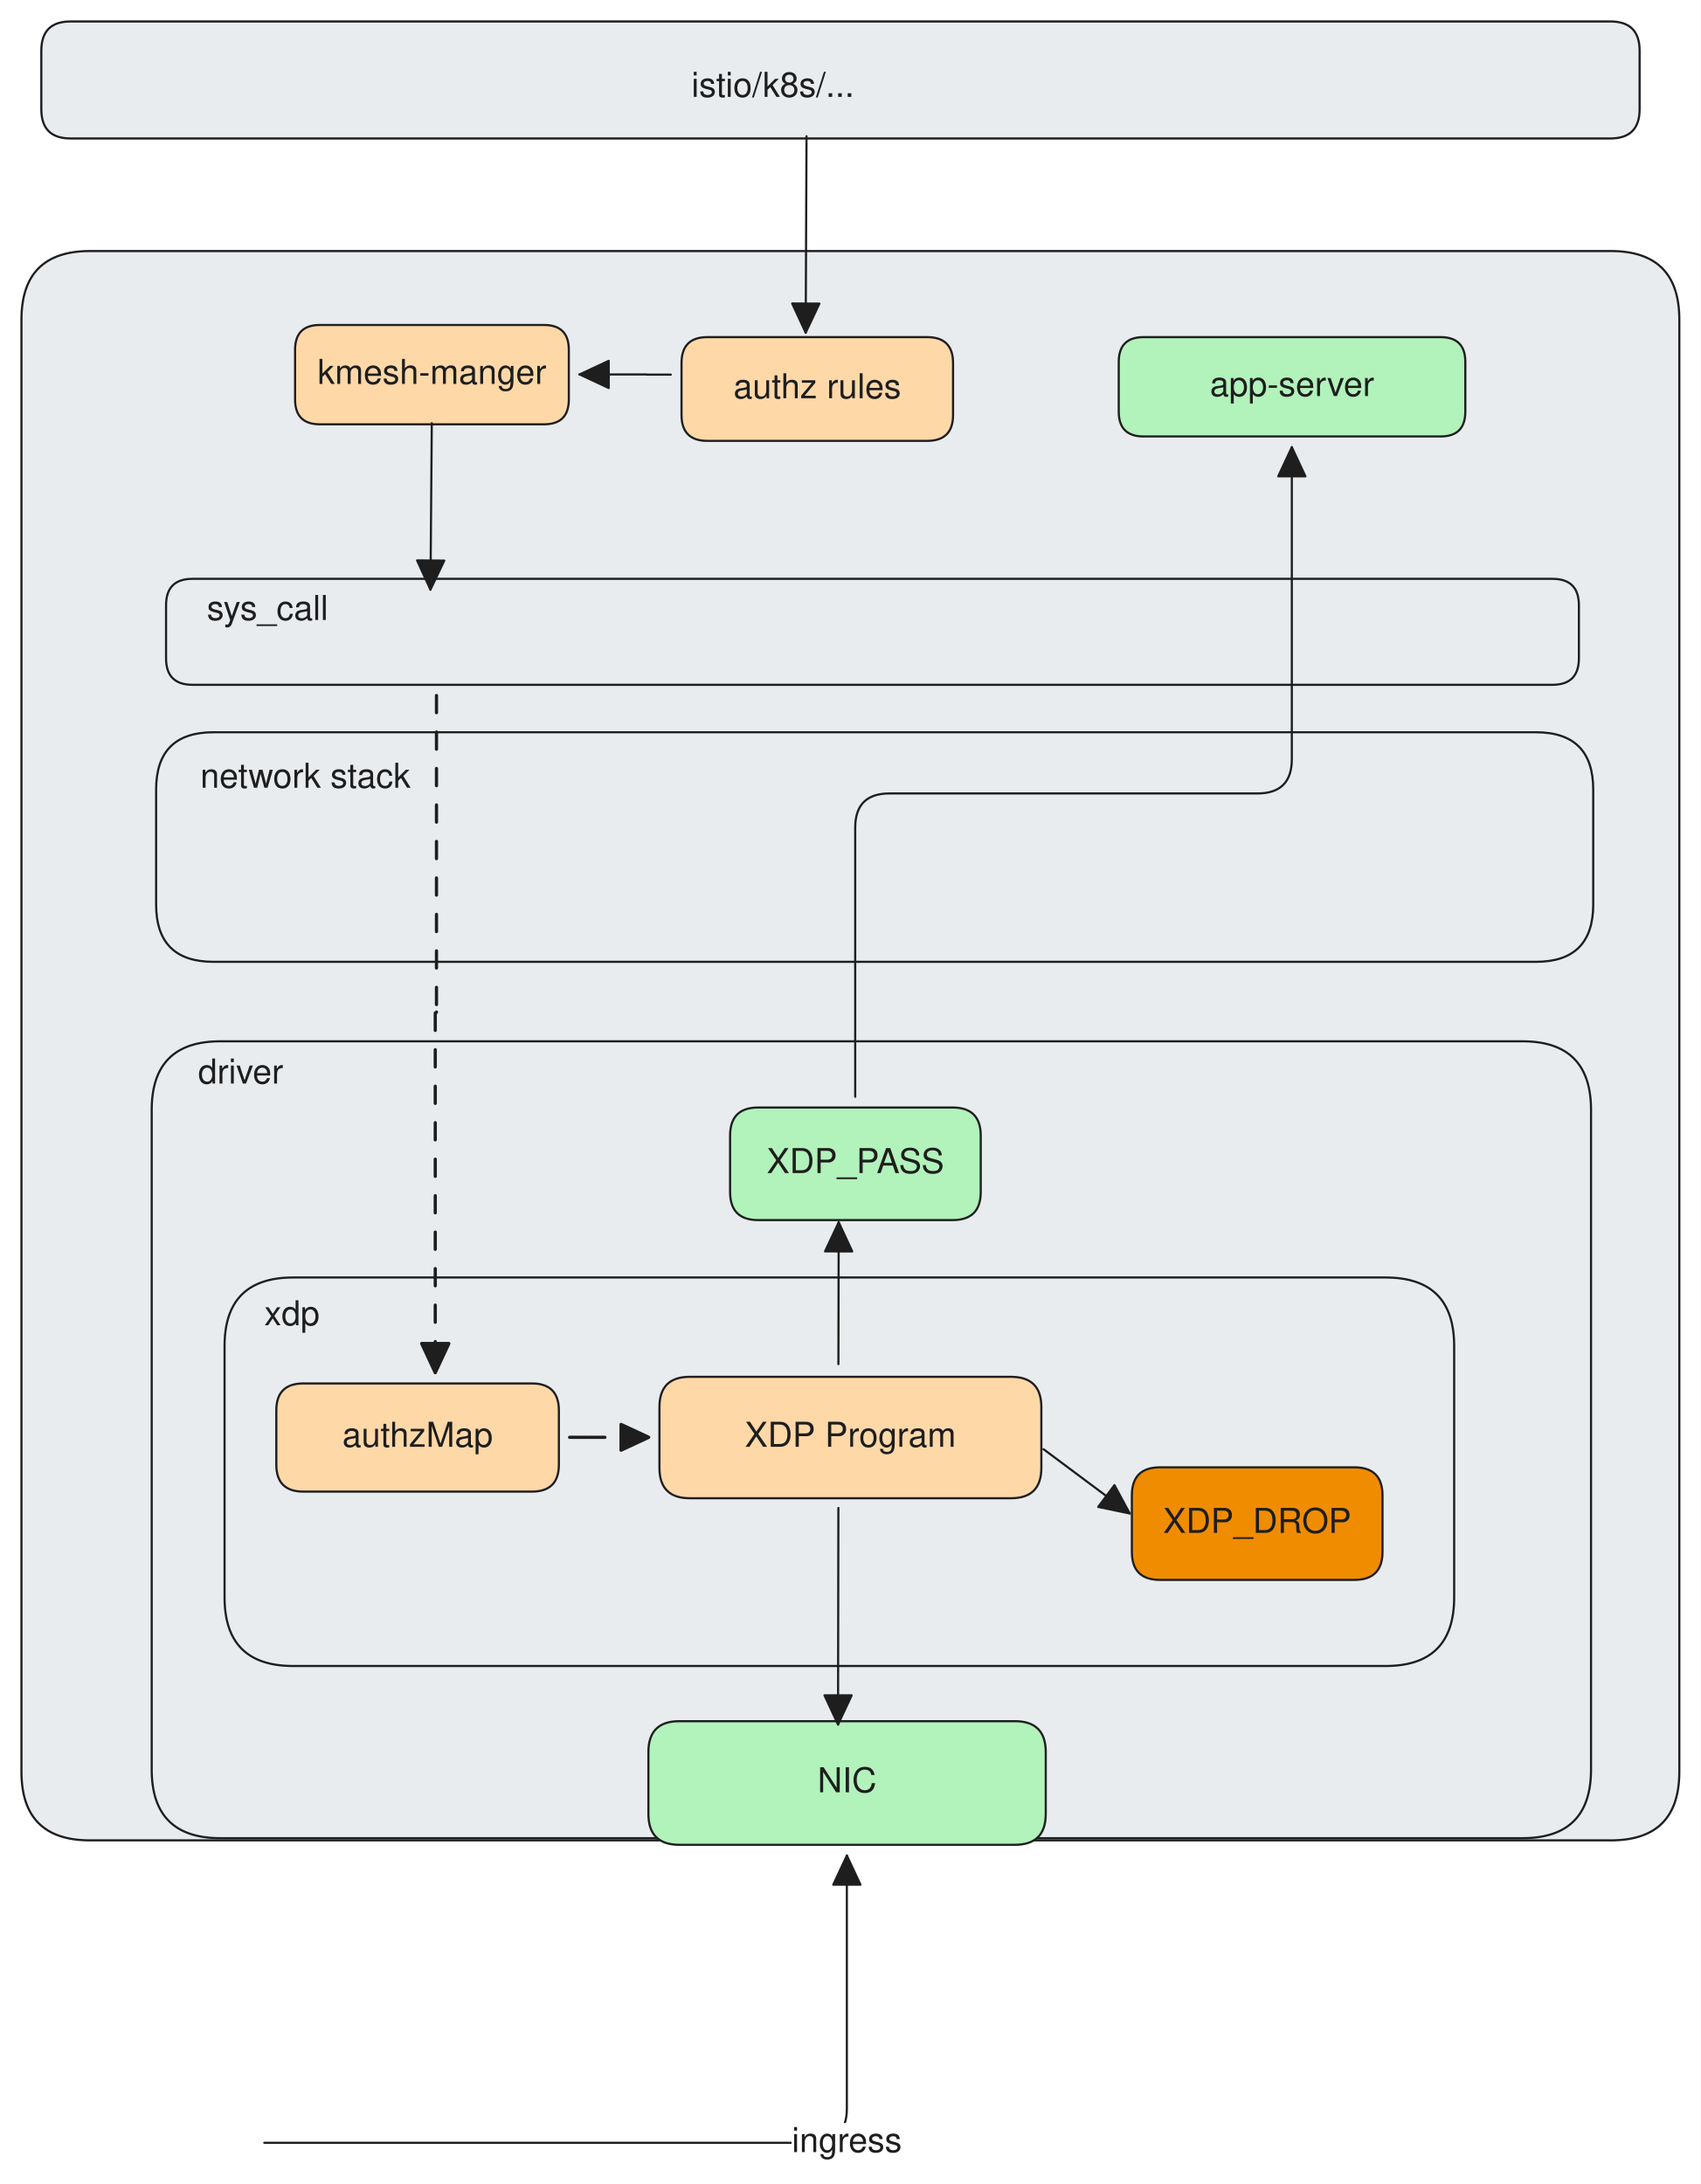
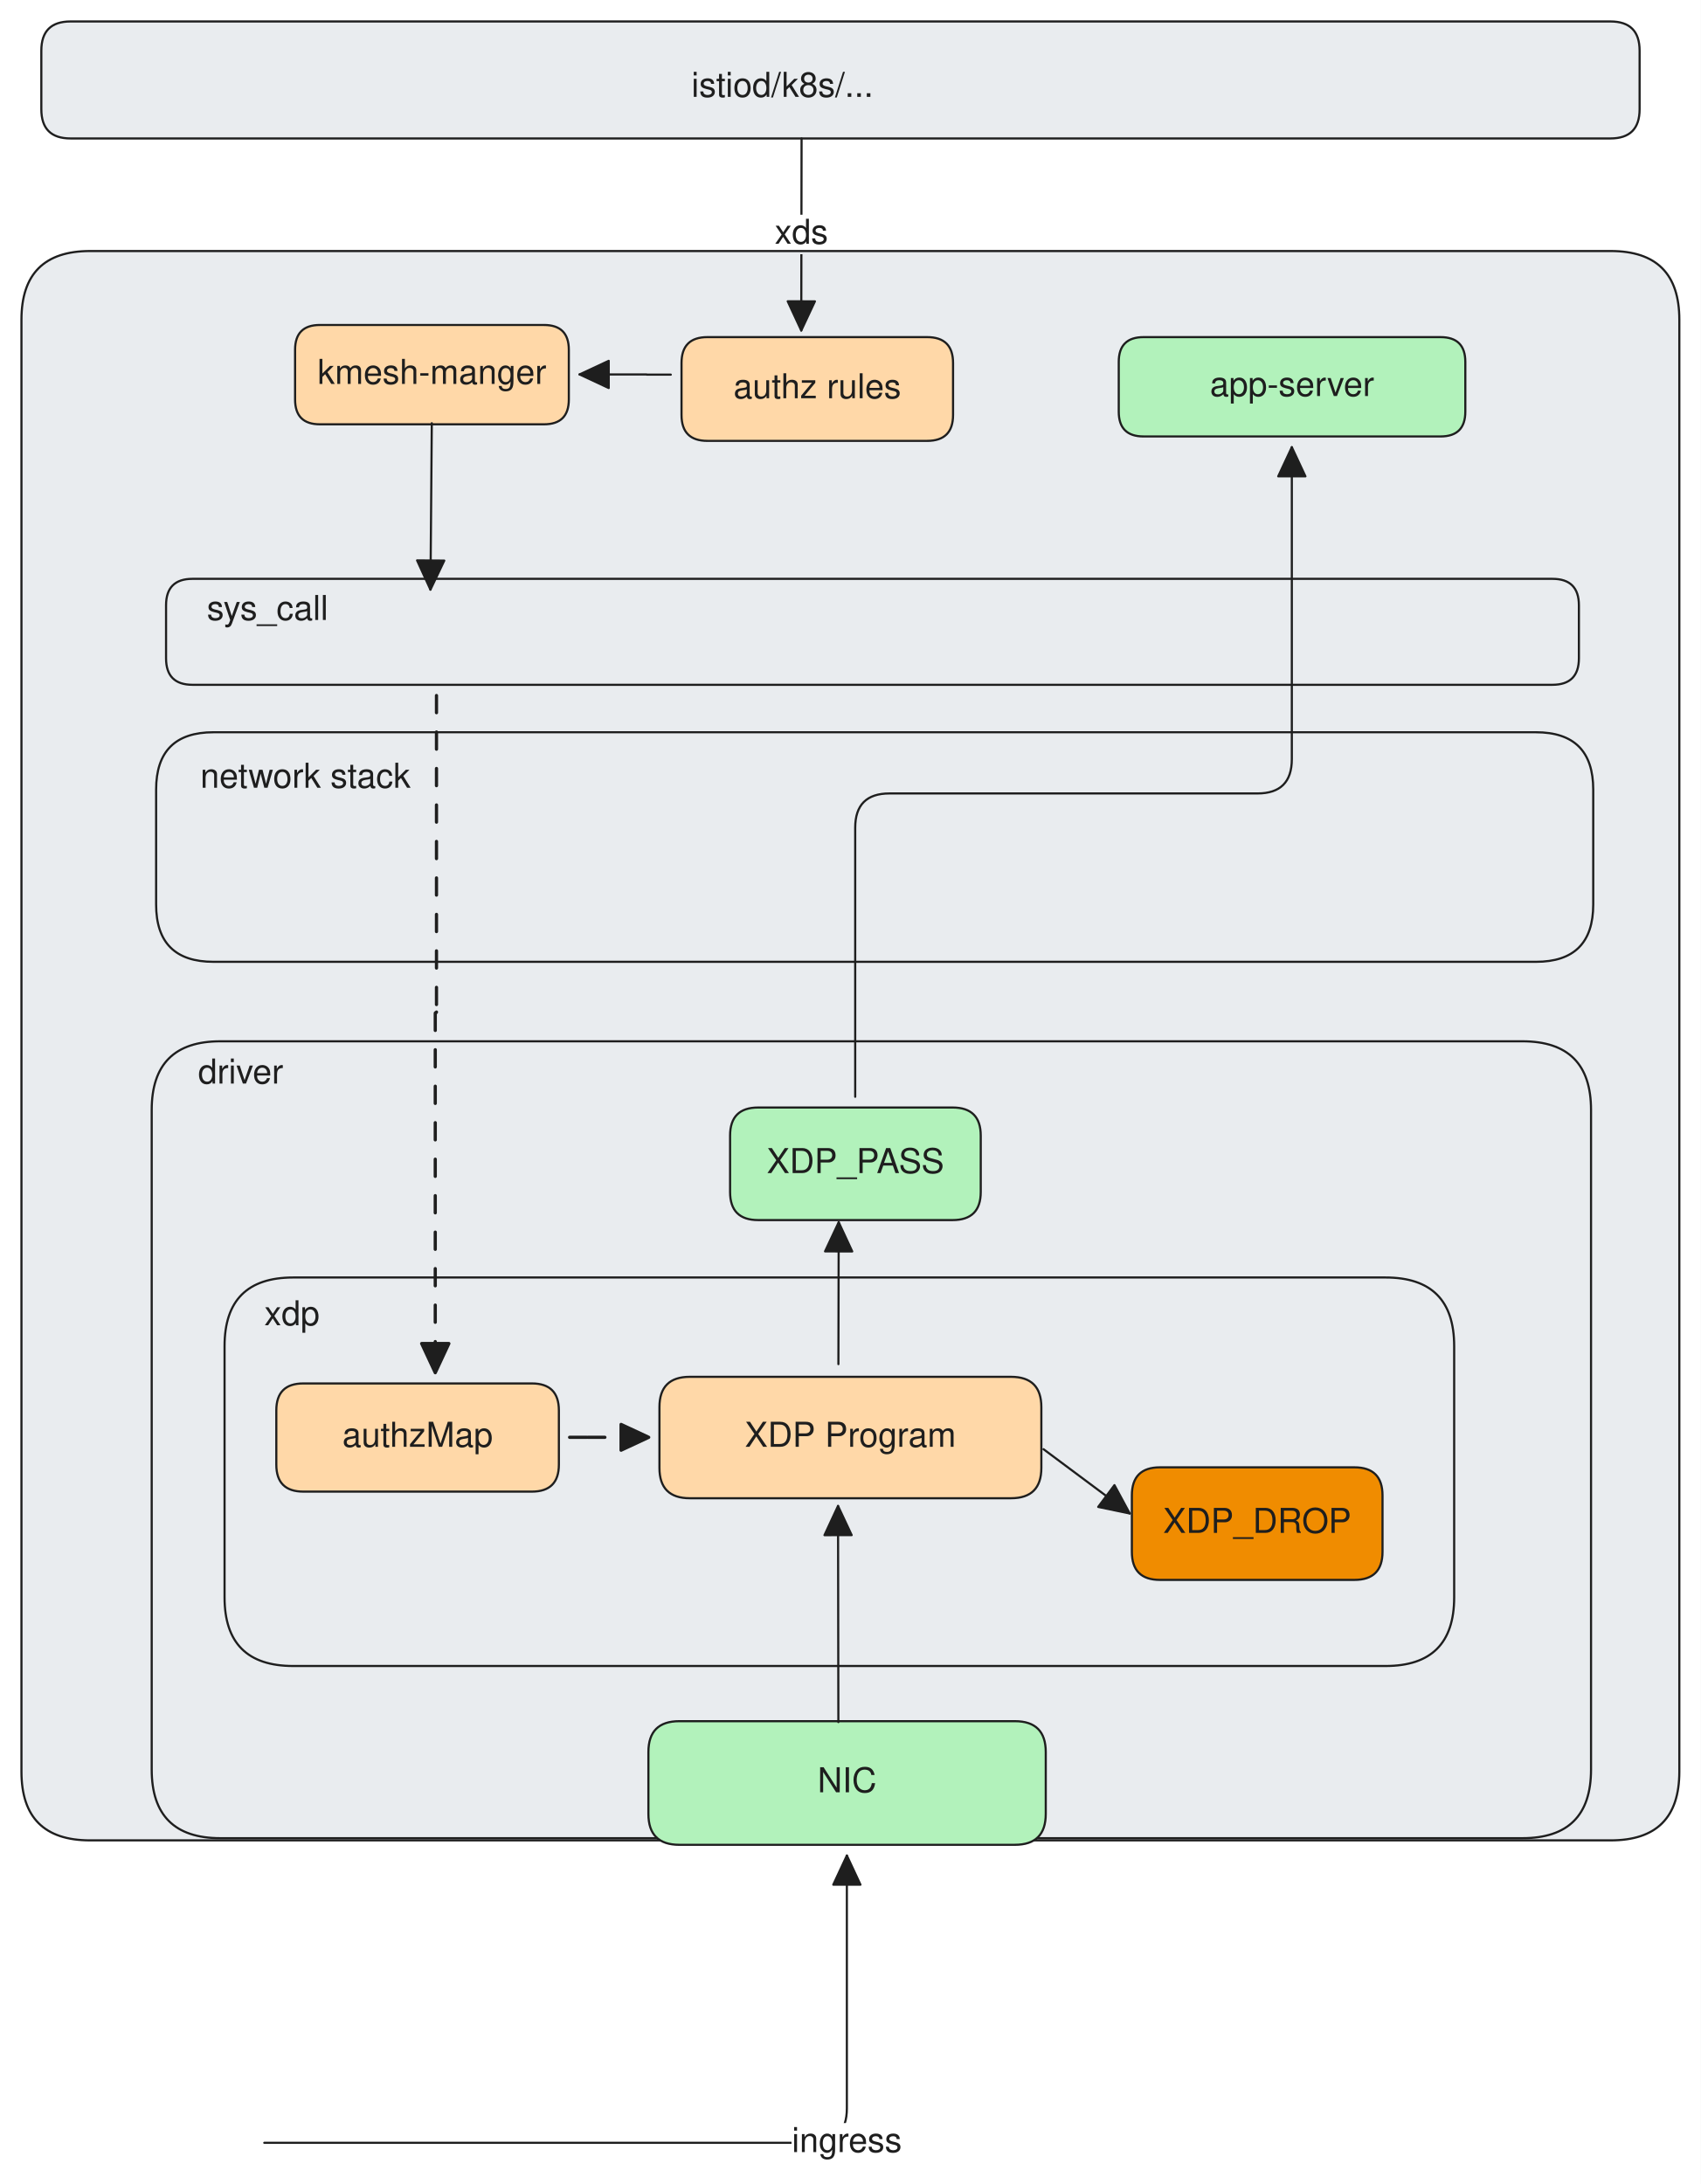
<svg xmlns="http://www.w3.org/2000/svg" version="1.1" viewBox="0 0 792.543 1017.767" width="792.543" height="1017.767">
  <defs>
    <style class="style-fonts">
      
    </style>
  </defs>
  <rect x="0" y="0" width="792.543" height="1017.767" fill="#ffffff" />
  <g stroke-linecap="round" transform="translate(10 116.9835) rotate(0 386.2715 370.3269)">
    <path d="M32 0 C228.74 0, 425.49 0, 740.54 0 C761.88 0, 772.54 10.67, 772.54 32 C772.54 282.85, 772.54 533.71, 772.54 708.65 C772.54 729.99, 761.88 740.65, 740.54 740.65 C529.4 740.65, 318.25 740.65, 32 740.65 C10.67 740.65, 0 729.99, 0 708.65 C0 452.26, 0 195.86, 0 32 C0 10.67, 10.67 0, 32 0" stroke="none" stroke-width="0" fill="#e9ecef" />
    <path d="M32 0 C309.33 0, 586.65 0, 740.54 0 M32 0 C261.64 0, 491.28 0, 740.54 0 M740.54 0 C761.88 0, 772.54 10.67, 772.54 32 M740.54 0 C761.88 0, 772.54 10.67, 772.54 32 M772.54 32 C772.54 265.93, 772.54 499.85, 772.54 708.65 M772.54 32 C772.54 259.41, 772.54 486.81, 772.54 708.65 M772.54 708.65 C772.54 729.99, 761.88 740.65, 740.54 740.65 M772.54 708.65 C772.54 729.99, 761.88 740.65, 740.54 740.65 M740.54 740.65 C482.43 740.65, 224.32 740.65, 32 740.65 M740.54 740.65 C526.05 740.65, 311.56 740.65, 32 740.65 M32 740.65 C10.67 740.65, 0 729.99, 0 708.65 M32 740.65 C10.67 740.65, 0 729.99, 0 708.65 M0 708.65 C0 549.06, 0 389.47, 0 32 M0 708.65 C0 497.23, 0 285.81, 0 32 M0 32 C0 10.67, 10.67 0, 32 0 M0 32 C0 10.67, 10.67 0, 32 0" stroke="#1e1e1e" stroke-width="1" fill="none" />
  </g>
  <g stroke-linecap="round" transform="translate(70.69206 485.2531) rotate(0 335.3517 185.6777)">
    <path d="M32 0 C209.28 0, 386.56 0, 638.7 0 C660.04 0, 670.7 10.67, 670.7 32 C670.7 134.71, 670.7 237.43, 670.7 339.36 C670.7 360.69, 660.04 371.36, 638.7 371.36 C477.31 371.36, 315.91 371.36, 32 371.36 C10.67 371.36, 0 360.69, 0 339.36 C0 270.27, 0 201.18, 0 32 C0 10.67, 10.67 0, 32 0" stroke="none" stroke-width="0" fill="#e9ecef" />
    <path d="M32 0 C274.32 0, 516.64 0, 638.7 0 M32 0 C233.04 0, 434.09 0, 638.7 0 M638.7 0 C660.04 0, 670.7 10.67, 670.7 32 M638.7 0 C660.04 0, 670.7 10.67, 670.7 32 M670.7 32 C670.7 97.97, 670.7 163.95, 670.7 339.36 M670.7 32 C670.7 151.16, 670.7 270.32, 670.7 339.36 M670.7 339.36 C670.7 360.69, 660.04 371.36, 638.7 371.36 M670.7 339.36 C670.7 360.69, 660.04 371.36, 638.7 371.36 M638.7 371.36 C495.22 371.36, 351.74 371.36, 32 371.36 M638.7 371.36 C421.79 371.36, 204.88 371.36, 32 371.36 M32 371.36 C10.67 371.36, 0 360.69, 0 339.36 M32 371.36 C10.67 371.36, 0 360.69, 0 339.36 M0 339.36 C0 259.68, 0 180, 0 32 M0 339.36 C0 268.65, 0 197.94, 0 32 M0 32 C0 10.67, 10.67 0, 32 0 M0 32 C0 10.67, 10.67 0, 32 0" stroke="#1e1e1e" stroke-width="1" fill="none" />
  </g>
  <g stroke-linecap="round" transform="translate(302.1466 802.0881) rotate(0 92.58173 28.80324)">
    <path d="M14.4 0 C66.31 0, 118.21 0, 170.76 0 C180.36 0, 185.16 4.8, 185.16 14.4 C185.16 24.74, 185.16 35.09, 185.16 43.2 C185.16 52.81, 180.36 57.61, 170.76 57.61 C116.57 57.61, 62.38 57.61, 14.4 57.61 C4.8 57.61, 0 52.81, 0 43.2 C0 34.61, 0 26.01, 0 14.4 C0 4.8, 4.8 0, 14.4 0" stroke="none" stroke-width="0" fill="#b2f2bb" />
    <path d="M14.4 0 C50.9 0, 87.39 0, 170.76 0 M14.4 0 C74.74 0, 135.07 0, 170.76 0 M170.76 0 C180.36 0, 185.16 4.8, 185.16 14.4 M170.76 0 C180.36 0, 185.16 4.8, 185.16 14.4 M185.16 14.4 C185.16 25.08, 185.16 35.75, 185.16 43.2 M185.16 14.4 C185.16 20.22, 185.16 26.04, 185.16 43.2 M185.16 43.2 C185.16 52.81, 180.36 57.61, 170.76 57.61 M185.16 43.2 C185.16 52.81, 180.36 57.61, 170.76 57.61 M170.76 57.61 C118.46 57.61, 66.16 57.61, 14.4 57.61 M170.76 57.61 C129.5 57.61, 88.24 57.61, 14.4 57.61 M14.4 57.61 C4.8 57.61, 0 52.81, 0 43.2 M14.4 57.61 C4.8 57.61, 0 52.81, 0 43.2 M0 43.2 C0 32.17, 0 21.13, 0 14.4 M0 43.2 C0 34.21, 0 25.22, 0 14.4 M0 14.4 C0 4.8, 4.8 0, 14.4 0 M0 14.4 C0 4.8, 4.8 0, 14.4 0" stroke="#1e1e1e" stroke-width="1" fill="none" />
  </g>
  <g transform="translate(380.2283 821.6914) rotate(0 14.5 9.2)">
    <text x="14.5" y="13.52" font-family="Helvetica, Segoe UI Emoji" font-size="16px" fill="#1e1e1e" text-anchor="middle" style="white-space: pre;" direction="ltr" dominant-baseline="alphabetic">NIC</text>
  </g>
  <g transform="translate(92.29456 491.425) rotate(0 20.33984 9.2)">
    <text x="0" y="13.52" font-family="Helvetica, Segoe UI Emoji" font-size="16px" fill="#1e1e1e" text-anchor="start" style="white-space: pre;" direction="ltr" dominant-baseline="alphabetic">driver</text>
  </g>
  <g stroke-linecap="round" transform="translate(104.6388 595.3222) rotate(0 286.4891 90.52444)">
    <path d="M32 0 C156.33 0, 280.67 0, 540.98 0 M32 0 C202.98 0, 373.96 0, 540.98 0 M540.98 0 C562.31 0, 572.98 10.67, 572.98 32 M540.98 0 C562.31 0, 572.98 10.67, 572.98 32 M572.98 32 C572.98 57.72, 572.98 83.44, 572.98 149.05 M572.98 32 C572.98 77.17, 572.98 122.35, 572.98 149.05 M572.98 149.05 C572.98 170.38, 562.31 181.05, 540.98 181.05 M572.98 149.05 C572.98 170.38, 562.31 181.05, 540.98 181.05 M540.98 181.05 C380.89 181.05, 220.8 181.05, 32 181.05 M540.98 181.05 C429.91 181.05, 318.83 181.05, 32 181.05 M32 181.05 C10.67 181.05, 0 170.38, 0 149.05 M32 181.05 C10.67 181.05, 0 170.38, 0 149.05 M0 149.05 C0 107.19, 0 65.34, 0 32 M0 149.05 C0 104.07, 0 59.09, 0 32 M0 32 C0 10.67, 10.67 0, 32 0 M0 32 C0 10.67, 10.67 0, 32 0" stroke="#1e1e1e" stroke-width="1" fill="none" />
  </g>
  <g transform="translate(123.1552 604.066) rotate(0 13.44922 9.2)">
    <text x="0" y="13.52" font-family="Helvetica, Segoe UI Emoji" font-size="16px" fill="#1e1e1e" text-anchor="start" style="white-space: pre;" direction="ltr" dominant-baseline="alphabetic">xdp</text>
  </g>
  <g stroke-linecap="round" transform="translate(72.74969 341.2369) rotate(0 334.8375 53.49163)">
    <path d="M26.75 0 C249.08 0, 471.41 0, 642.93 0 C660.76 0, 669.67 8.92, 669.67 26.75 C669.67 44.26, 669.67 61.77, 669.67 80.24 C669.67 98.07, 660.76 106.98, 642.93 106.98 C519.06 106.98, 395.2 106.98, 26.75 106.98 C8.92 106.98, 0 98.07, 0 80.24 C0 60.37, 0 40.51, 0 26.75 C0 8.92, 8.92 0, 26.75 0" stroke="none" stroke-width="0" fill="#e9ecef" />
    <path d="M26.75 0 C162.57 0, 298.4 0, 642.93 0 M26.75 0 C166.83 0, 306.92 0, 642.93 0 M642.93 0 C660.76 0, 669.67 8.92, 669.67 26.75 M642.93 0 C660.76 0, 669.67 8.92, 669.67 26.75 M669.67 26.75 C669.67 39.13, 669.67 51.52, 669.67 80.24 M669.67 26.75 C669.67 39.8, 669.67 52.86, 669.67 80.24 M669.67 80.24 C669.67 98.07, 660.76 106.98, 642.93 106.98 M669.67 80.24 C669.67 98.07, 660.76 106.98, 642.93 106.98 M642.93 106.98 C406.81 106.98, 170.69 106.98, 26.75 106.98 M642.93 106.98 C441.22 106.98, 239.52 106.98, 26.75 106.98 M26.75 106.98 C8.92 106.98, 0 98.07, 0 80.24 M26.75 106.98 C8.92 106.98, 0 98.07, 0 80.24 M0 80.24 C0 64.17, 0 48.1, 0 26.75 M0 80.24 C0 67.3, 0 54.37, 0 26.75 M0 26.75 C0 8.92, 8.92 0, 26.75 0 M0 26.75 C0 8.92, 8.92 0, 26.75 0" stroke="#1e1e1e" stroke-width="1" fill="none" />
  </g>
  <g transform="translate(93.32347 353.581) rotate(0 49.40625 9.2)">
    <text x="0" y="13.52" font-family="Helvetica, Segoe UI Emoji" font-size="16px" fill="#1e1e1e" text-anchor="start" style="white-space: pre;" direction="ltr" dominant-baseline="alphabetic">network stack</text>
  </g>
  <g stroke-linecap="round" transform="translate(521.3154 157.102) rotate(0 80.75181 23.14543)">
    <path d="M11.57 0 C43.53 0, 75.48 0, 149.93 0 C157.65 0, 161.5 3.86, 161.5 11.57 C161.5 20.78, 161.5 29.99, 161.5 34.72 C161.5 42.43, 157.65 46.29, 149.93 46.29 C112.44 46.29, 74.95 46.29, 11.57 46.29 C3.86 46.29, 0 42.43, 0 34.72 C0 26.59, 0 18.47, 0 11.57 C0 3.86, 3.86 0, 11.57 0" stroke="none" stroke-width="0" fill="#b2f2bb" />
    <path d="M11.57 0 C66.21 0, 120.84 0, 149.93 0 M11.57 0 C47.63 0, 83.68 0, 149.93 0 M149.93 0 C157.65 0, 161.5 3.86, 161.5 11.57 M149.93 0 C157.65 0, 161.5 3.86, 161.5 11.57 M161.5 11.57 C161.5 19.89, 161.5 28.22, 161.5 34.72 M161.5 11.57 C161.5 20.22, 161.5 28.86, 161.5 34.72 M161.5 34.72 C161.5 42.43, 157.65 46.29, 149.93 46.29 M161.5 34.72 C161.5 42.43, 157.65 46.29, 149.93 46.29 M149.93 46.29 C120.46 46.29, 90.99 46.29, 11.57 46.29 M149.93 46.29 C112.23 46.29, 74.53 46.29, 11.57 46.29 M11.57 46.29 C3.86 46.29, 0 42.43, 0 34.72 M11.57 46.29 C3.86 46.29, 0 42.43, 0 34.72 M0 34.72 C0 26.58, 0 18.44, 0 11.57 M0 34.72 C0 26.38, 0 18.04, 0 11.57 M0 11.57 C0 3.86, 3.86 0, 11.57 0 M0 11.57 C0 3.86, 3.86 0, 11.57 0" stroke="#1e1e1e" stroke-width="1" fill="none" />
  </g>
  <g transform="translate(563.493 171.0474) rotate(0 38.57422 9.2)">
    <text x="38.574" y="13.52" font-family="Helvetica, Segoe UI Emoji" font-size="16px" fill="#1e1e1e" text-anchor="middle" style="white-space: pre;" direction="ltr" dominant-baseline="alphabetic">app-server</text>
  </g>
  <g stroke-linecap="round" transform="translate(137.5015 151.4443) rotate(0 63.7785 23.14543)">
    <path d="M11.57 0 C43.68 0, 75.79 0, 115.98 0 C123.7 0, 127.56 3.86, 127.56 11.57 C127.56 19, 127.56 26.43, 127.56 34.72 C127.56 42.43, 123.7 46.29, 115.98 46.29 C91.76 46.29, 67.53 46.29, 11.57 46.29 C3.86 46.29, 0 42.43, 0 34.72 C0 26.27, 0 17.81, 0 11.57 C0 3.86, 3.86 0, 11.57 0" stroke="none" stroke-width="0" fill="#ffd8a8" />
    <path d="M11.57 0 C36.39 0, 61.21 0, 115.98 0 M11.57 0 C48.39 0, 85.21 0, 115.98 0 M115.98 0 C123.7 0, 127.56 3.86, 127.56 11.57 M115.98 0 C123.7 0, 127.56 3.86, 127.56 11.57 M127.56 11.57 C127.56 20.27, 127.56 28.97, 127.56 34.72 M127.56 11.57 C127.56 16.89, 127.56 22.22, 127.56 34.72 M127.56 34.72 C127.56 42.43, 123.7 46.29, 115.98 46.29 M127.56 34.72 C127.56 42.43, 123.7 46.29, 115.98 46.29 M115.98 46.29 C75.53 46.29, 35.08 46.29, 11.57 46.29 M115.98 46.29 C85.82 46.29, 55.65 46.29, 11.57 46.29 M11.57 46.29 C3.86 46.29, 0 42.43, 0 34.72 M11.57 46.29 C3.86 46.29, 0 42.43, 0 34.72 M0 34.72 C0 28.6, 0 22.47, 0 11.57 M0 34.72 C0 29.81, 0 24.9, 0 11.57 M0 11.57 C0 3.86, 3.86 0, 11.57 0 M0 11.57 C0 3.86, 3.86 0, 11.57 0" stroke="#1e1e1e" stroke-width="1" fill="none" />
  </g>
  <g transform="translate(147.5925 165.3898) rotate(0 53.6875 9.2)">
    <text x="53.688" y="13.52" font-family="Helvetica, Segoe UI Emoji" font-size="16px" fill="#1e1e1e" text-anchor="middle" style="white-space: pre;" direction="ltr" dominant-baseline="alphabetic">kmesh-manger</text>
  </g>
  <g stroke-linecap="round" transform="translate(19.25799 10) rotate(0 372.3843 27.26019)">
    <path d="M13.63 0 C219.2 0, 424.76 0, 731.14 0 C740.23 0, 744.77 4.54, 744.77 13.63 C744.77 20.02, 744.77 26.4, 744.77 40.89 C744.77 49.98, 740.23 54.52, 731.14 54.52 C502.91 54.52, 274.67 54.52, 13.63 54.52 C4.54 54.52, 0 49.98, 0 40.89 C0 32.43, 0 23.97, 0 13.63 C0 4.54, 4.54 0, 13.63 0" stroke="none" stroke-width="0" fill="#e9ecef" />
    <path d="M13.63 0 C236.42 0, 459.22 0, 731.14 0 M13.63 0 C213.74 0, 413.84 0, 731.14 0 M731.14 0 C740.23 0, 744.77 4.54, 744.77 13.63 M731.14 0 C740.23 0, 744.77 4.54, 744.77 13.63 M744.77 13.63 C744.77 23.23, 744.77 32.83, 744.77 40.89 M744.77 13.63 C744.77 19.84, 744.77 26.06, 744.77 40.89 M744.77 40.89 C744.77 49.98, 740.23 54.52, 731.14 54.52 M744.77 40.89 C744.77 49.98, 740.23 54.52, 731.14 54.52 M731.14 54.52 C487.24 54.52, 243.34 54.52, 13.63 54.52 M731.14 54.52 C488.49 54.52, 245.84 54.52, 13.63 54.52 M13.63 54.52 C4.54 54.52, 0 49.98, 0 40.89 M13.63 54.52 C4.54 54.52, 0 49.98, 0 40.89 M0 40.89 C0 30.07, 0 19.25, 0 13.63 M0 40.89 C0 35.24, 0 29.59, 0 13.63 M0 13.63 C0 4.54, 4.54 0, 13.63 0 M0 13.63 C0 4.54, 4.54 0, 13.63 0" stroke="#1e1e1e" stroke-width="1" fill="none" />
  </g>
-   <g transform="translate(322.206 31.60238) rotate(0 37.78906 9.2)">
-     <text x="0" y="13.52" font-family="Helvetica, Segoe UI Emoji" font-size="16px" fill="#1e1e1e" text-anchor="start" style="white-space: pre;" direction="ltr" dominant-baseline="alphabetic">istio/k8s/...</text>
+   <g transform="translate(322.206 31.60238) rotate(0 42.23828 9.2)">
+     <text x="0" y="13.52" font-family="Helvetica, Segoe UI Emoji" font-size="16px" fill="#1e1e1e" text-anchor="start" style="white-space: pre;" direction="ltr" dominant-baseline="alphabetic">istiod/k8s/...</text>
  </g>
  <g mask="url(#mask-A5gZanOvYVkvrsZsVsGyI)" stroke-linecap="round">
    <g transform="translate(123.1556 998.5673) rotate(0 135.7364 -66.93635)">
      <path d="M0 0 C83.94 0, 167.88 0, 255.47 0 M0 0 C91.18 0, 182.37 0, 255.47 0 M255.47 0 C266.14 0, 271.47 -5.33, 271.47 -16 M255.47 0 C266.14 0, 271.47 -5.33, 271.47 -16 M271.47 -16 C271.47 -58.91, 271.47 -101.81, 271.47 -133.87 M271.47 -16 C271.47 -56.33, 271.47 -96.67, 271.47 -133.87" stroke="#1e1e1e" stroke-width="1" fill="none" />
    </g>
    <g transform="translate(123.1556 998.5673) rotate(0 135.7364 -66.93635)">
      <path d="M271.47 -133.87 L277.81 -120.28 L265.13 -120.28 L271.47 -133.87" stroke="none" stroke-width="0" fill="#1e1e1e" fill-rule="evenodd" />
      <path d="M271.47 -133.87 C273.56 -129.41, 275.64 -124.94, 277.81 -120.28 M271.47 -133.87 C273.74 -129.02, 276 -124.17, 277.81 -120.28 M277.81 -120.28 C274.77 -120.28, 271.73 -120.28, 265.13 -120.28 M277.81 -120.28 C275.18 -120.28, 272.55 -120.28, 265.13 -120.28 M265.13 -120.28 C267.11 -124.51, 269.08 -128.75, 271.47 -133.87 M265.13 -120.28 C266.93 -124.13, 268.73 -127.99, 271.47 -133.87 M271.47 -133.87 C271.47 -133.87, 271.47 -133.87, 271.47 -133.87 M271.47 -133.87 C271.47 -133.87, 271.47 -133.87, 271.47 -133.87" stroke="#1e1e1e" stroke-width="1" fill="none" />
    </g>
  </g>
  <mask id="mask-A5gZanOvYVkvrsZsVsGyI">
    <rect x="0" y="0" fill="#fff" width="494.628" height="1232.44" />
    <rect x="368.839" y="989.367" fill="#000" width="51.578" height="18.4" opacity="1" />
  </mask>
  <g transform="translate(368.8393 989.3673) rotate(0 -109.9473 -57.73635)">
    <text x="25.789" y="13.52" font-family="Helvetica, Segoe UI Emoji" font-size="16px" fill="#1e1e1e" text-anchor="middle" style="white-space: pre;" direction="ltr" dominant-baseline="alphabetic">ingress</text>
  </g>
  <g stroke-linecap="round" transform="translate(317.5771 157.1021) rotate(0 63.26428 24.1741)">
    <path d="M12.09 0 C50.51 0, 88.93 0, 114.44 0 C122.5 0, 126.53 4.03, 126.53 12.09 C126.53 20.42, 126.53 28.76, 126.53 36.26 C126.53 44.32, 122.5 48.35, 114.44 48.35 C73.52 48.35, 32.61 48.35, 12.09 48.35 C4.03 48.35, 0 44.32, 0 36.26 C0 30.8, 0 25.34, 0 12.09 C0 4.03, 4.03 0, 12.09 0" stroke="none" stroke-width="0" fill="#ffd8a8" />
    <path d="M12.09 0 C50.45 0, 88.8 0, 114.44 0 M12.09 0 C48.19 0, 84.28 0, 114.44 0 M114.44 0 C122.5 0, 126.53 4.03, 126.53 12.09 M114.44 0 C122.5 0, 126.53 4.03, 126.53 12.09 M126.53 12.09 C126.53 17.42, 126.53 22.75, 126.53 36.26 M126.53 12.09 C126.53 18.35, 126.53 24.62, 126.53 36.26 M126.53 36.26 C126.53 44.32, 122.5 48.35, 114.44 48.35 M126.53 36.26 C126.53 44.32, 122.5 48.35, 114.44 48.35 M114.44 48.35 C89.51 48.35, 64.57 48.35, 12.09 48.35 M114.44 48.35 C89.26 48.35, 64.08 48.35, 12.09 48.35 M12.09 48.35 C4.03 48.35, 0 44.32, 0 36.26 M12.09 48.35 C4.03 48.35, 0 44.32, 0 36.26 M0 36.26 C0 29.06, 0 21.86, 0 12.09 M0 36.26 C0 29.48, 0 22.71, 0 12.09 M0 12.09 C0 4.03, 4.03 0, 12.09 0 M0 12.09 C0 4.03, 4.03 0, 12.09 0" stroke="#1e1e1e" stroke-width="1" fill="none" />
  </g>
  <g transform="translate(341.7085 172.0762) rotate(0 39.13281 9.2)">
    <text x="39.133" y="13.52" font-family="Helvetica, Segoe UI Emoji" font-size="16px" fill="#1e1e1e" text-anchor="middle" style="white-space: pre;" direction="ltr" dominant-baseline="alphabetic">authz rules</text>
  </g>
  <g stroke-linecap="round" transform="translate(77.3784 269.7432) rotate(0 329.1795 24.68846)">
    <path d="M12.34 0 C154.7 0, 297.06 0, 646.01 0 C654.24 0, 658.36 4.11, 658.36 12.34 C658.36 18.03, 658.36 23.72, 658.36 37.03 C658.36 45.26, 654.24 49.38, 646.01 49.38 C491.46 49.38, 336.9 49.38, 12.34 49.38 C4.11 49.38, 0 45.26, 0 37.03 C0 31.45, 0 25.86, 0 12.34 C0 4.11, 4.11 0, 12.34 0" stroke="none" stroke-width="0" fill="#e9ecef" />
    <path d="M12.34 0 C214.76 0, 417.18 0, 646.01 0 M12.34 0 C259.1 0, 505.86 0, 646.01 0 M646.01 0 C654.24 0, 658.36 4.11, 658.36 12.34 M646.01 0 C654.24 0, 658.36 4.11, 658.36 12.34 M658.36 12.34 C658.36 20.75, 658.36 29.15, 658.36 37.03 M658.36 12.34 C658.36 20.24, 658.36 28.14, 658.36 37.03 M658.36 37.03 C658.36 45.26, 654.24 49.38, 646.01 49.38 M658.36 37.03 C658.36 45.26, 654.24 49.38, 646.01 49.38 M646.01 49.38 C437.9 49.38, 229.79 49.38, 12.34 49.38 M646.01 49.38 C471.82 49.38, 297.62 49.38, 12.34 49.38 M12.34 49.38 C4.11 49.38, 0 45.26, 0 37.03 M12.34 49.38 C4.11 49.38, 0 45.26, 0 37.03 M0 37.03 C0 27.22, 0 17.41, 0 12.34 M0 37.03 C0 27.18, 0 17.32, 0 12.34 M0 12.34 C0 4.11, 4.11 0, 12.34 0 M0 12.34 C0 4.11, 4.11 0, 12.34 0" stroke="#1e1e1e" stroke-width="1" fill="none" />
  </g>
  <g stroke-linecap="round" transform="translate(307.2899 641.6133) rotate(0 88.98136 28.28888)">
    <path d="M14.14 0 C57.96 0, 101.77 0, 163.82 0 C173.25 0, 177.96 4.71, 177.96 14.14 C177.96 19.81, 177.96 25.48, 177.96 42.43 C177.96 51.86, 173.25 56.58, 163.82 56.58 C128.45 56.58, 93.08 56.58, 14.14 56.58 C4.71 56.58, 0 51.86, 0 42.43 C0 35.38, 0 28.32, 0 14.14 C0 4.71, 4.71 0, 14.14 0" stroke="none" stroke-width="0" fill="#ffd8a8" />
    <path d="M14.14 0 C72.89 0, 131.63 0, 163.82 0 M14.14 0 C44.78 0, 75.42 0, 163.82 0 M163.82 0 C173.25 0, 177.96 4.71, 177.96 14.14 M163.82 0 C173.25 0, 177.96 4.71, 177.96 14.14 M177.96 14.14 C177.96 21.39, 177.96 28.64, 177.96 42.43 M177.96 14.14 C177.96 25.13, 177.96 36.12, 177.96 42.43 M177.96 42.43 C177.96 51.86, 173.25 56.58, 163.82 56.58 M177.96 42.43 C177.96 51.86, 173.25 56.58, 163.82 56.58 M163.82 56.58 C130.94 56.58, 98.06 56.58, 14.14 56.58 M163.82 56.58 C125.02 56.58, 86.22 56.58, 14.14 56.58 M14.14 56.58 C4.71 56.58, 0 51.86, 0 42.43 M14.14 56.58 C4.71 56.58, 0 51.86, 0 42.43 M0 42.43 C0 31.32, 0 20.2, 0 14.14 M0 42.43 C0 34.47, 0 26.5, 0 14.14 M0 14.14 C0 4.71, 4.71 0, 14.14 0 M0 14.14 C0 4.71, 4.71 0, 14.14 0" stroke="#1e1e1e" stroke-width="1" fill="none" />
  </g>
  <g transform="translate(344.365 660.7022) rotate(0 51.90625 9.2)">
    <text x="51.906" y="13.52" font-family="Helvetica, Segoe UI Emoji" font-size="16px" fill="#1e1e1e" text-anchor="middle" style="white-space: pre;" direction="ltr" dominant-baseline="alphabetic">XDP  Program</text>
  </g>
  <g stroke-linecap="round" transform="translate(527.4285 683.7894) rotate(0 58.40167 26.23149)">
    <path d="M13.12 0 C45.94 0, 78.77 0, 103.69 0 C112.43 0, 116.8 4.37, 116.8 13.12 C116.8 21.82, 116.8 30.53, 116.8 39.35 C116.8 48.09, 112.43 52.46, 103.69 52.46 C84.42 52.46, 65.15 52.46, 13.12 52.46 C4.37 52.46, 0 48.09, 0 39.35 C0 32.05, 0 24.75, 0 13.12 C0 4.37, 4.37 0, 13.12 0" stroke="none" stroke-width="0" fill="#f08c00" />
    <path d="M13.12 0 C44.69 0, 76.26 0, 103.69 0 M13.12 0 C33.57 0, 54.03 0, 103.69 0 M103.69 0 C112.43 0, 116.8 4.37, 116.8 13.12 M103.69 0 C112.43 0, 116.8 4.37, 116.8 13.12 M116.8 13.12 C116.8 22.32, 116.8 31.52, 116.8 39.35 M116.8 13.12 C116.8 22.12, 116.8 31.13, 116.8 39.35 M116.8 39.35 C116.8 48.09, 112.43 52.46, 103.69 52.46 M116.8 39.35 C116.8 48.09, 112.43 52.46, 103.69 52.46 M103.69 52.46 C84.82 52.46, 65.96 52.46, 13.12 52.46 M103.69 52.46 C76.44 52.46, 49.19 52.46, 13.12 52.46 M13.12 52.46 C4.37 52.46, 0 48.09, 0 39.35 M13.12 52.46 C4.37 52.46, 0 48.09, 0 39.35 M0 39.35 C0 32.87, 0 26.38, 0 13.12 M0 39.35 C0 29.1, 0 18.86, 0 13.12 M0 13.12 C0 4.37, 4.37 0, 13.12 0 M0 13.12 C0 4.37, 4.37 0, 13.12 0" stroke="#1e1e1e" stroke-width="1" fill="none" />
  </g>
  <g transform="translate(541.1544 700.8209) rotate(0 44.67578 9.2)">
    <text x="44.676" y="13.52" font-family="Helvetica, Segoe UI Emoji" font-size="16px" fill="#1e1e1e" text-anchor="middle" style="white-space: pre;" direction="ltr" dominant-baseline="alphabetic">XDP_DROP</text>
  </g>
  <g stroke-linecap="round" transform="translate(340.2079 516.1136) rotate(0 58.40167 26.23149)">
    <path d="M13.12 0 C34.58 0, 56.04 0, 103.69 0 C112.43 0, 116.8 4.37, 116.8 13.12 C116.8 21, 116.8 28.89, 116.8 39.35 C116.8 48.09, 112.43 52.46, 103.69 52.46 C72.48 52.46, 41.28 52.46, 13.12 52.46 C4.37 52.46, 0 48.09, 0 39.35 C0 32.15, 0 24.96, 0 13.12 C0 4.37, 4.37 0, 13.12 0" stroke="none" stroke-width="0" fill="#b2f2bb" />
    <path d="M13.12 0 C36 0, 58.88 0, 103.69 0 M13.12 0 C43.42 0, 73.73 0, 103.69 0 M103.69 0 C112.43 0, 116.8 4.37, 116.8 13.12 M103.69 0 C112.43 0, 116.8 4.37, 116.8 13.12 M116.8 13.12 C116.8 19.46, 116.8 25.81, 116.8 39.35 M116.8 13.12 C116.8 19.65, 116.8 26.18, 116.8 39.35 M116.8 39.35 C116.8 48.09, 112.43 52.46, 103.69 52.46 M116.8 39.35 C116.8 48.09, 112.43 52.46, 103.69 52.46 M103.69 52.46 C71.95 52.46, 40.22 52.46, 13.12 52.46 M103.69 52.46 C77.42 52.46, 51.15 52.46, 13.12 52.46 M13.12 52.46 C4.37 52.46, 0 48.09, 0 39.35 M13.12 52.46 C4.37 52.46, 0 48.09, 0 39.35 M0 39.35 C0 31.53, 0 23.71, 0 13.12 M0 39.35 C0 30.18, 0 21, 0 13.12 M0 13.12 C0 4.37, 4.37 0, 13.12 0 M0 13.12 C0 4.37, 4.37 0, 13.12 0" stroke="#1e1e1e" stroke-width="1" fill="none" />
  </g>
  <g transform="translate(356.2971 533.1451) rotate(0 42.3125 9.2)">
    <text x="42.312" y="13.52" font-family="Helvetica, Segoe UI Emoji" font-size="16px" fill="#1e1e1e" text-anchor="middle" style="white-space: pre;" direction="ltr" dominant-baseline="alphabetic">XDP_PASS</text>
  </g>
  <g stroke-linecap="round">
    <g transform="translate(390.6827 635.6984) rotate(0 0.07175648 -33.06093)">
      <path d="M0 0 C0.02 -11.02, 0.12 -55.1, 0.14 -66.12 M0 0 C0.02 -11.02, 0.12 -55.1, 0.14 -66.12" stroke="#1e1e1e" stroke-width="1" fill="none" />
    </g>
    <g transform="translate(390.6827 635.6984) rotate(0 0.07175648 -33.06093)">
      <path d="M0.14 -66.12 L6.45 -52.51 L-6.23 -52.54 L0.14 -66.12" stroke="none" stroke-width="0" fill="#1e1e1e" fill-rule="evenodd" />
      <path d="M0.14 -66.12 C2.37 -61.32, 4.59 -56.52, 6.45 -52.51 M0.14 -66.12 C2.47 -61.11, 4.79 -56.09, 6.45 -52.51 M6.45 -52.51 C3.87 -52.52, 1.29 -52.52, -6.23 -52.54 M6.45 -52.51 C3.29 -52.52, 0.12 -52.53, -6.23 -52.54 M-6.23 -52.54 C-4.08 -57.11, -1.94 -61.68, 0.14 -66.12 M-6.23 -52.54 C-3.93 -57.43, -1.64 -62.33, 0.14 -66.12 M0.14 -66.12 C0.14 -66.12, 0.14 -66.12, 0.14 -66.12 M0.14 -66.12 C0.14 -66.12, 0.14 -66.12, 0.14 -66.12" stroke="#1e1e1e" stroke-width="1" fill="none" />
    </g>
  </g>
  <mask />
  <g stroke-linecap="round">
    <g transform="translate(398.5096 511.1136) rotate(0 101.7288 -151.3603)">
      <path d="M0 0 C0 -41.44, 0 -82.89, 0 -125.36 M0 0 C0 -46.4, 0 -92.8, 0 -125.36 M0 -125.36 C0 -136.03, 5.33 -141.36, 16 -141.36 M0 -125.36 C0 -136.03, 5.33 -141.36, 16 -141.36 M16 -141.36 C68.52 -141.36, 121.03 -141.36, 187.46 -141.36 M16 -141.36 C65.19 -141.36, 114.37 -141.36, 187.46 -141.36 M187.46 -141.36 C198.12 -141.36, 203.46 -146.69, 203.46 -157.36 M187.46 -141.36 C198.12 -141.36, 203.46 -146.69, 203.46 -157.36 M203.46 -157.36 C203.46 -197.35, 203.46 -237.33, 203.46 -302.72 M203.46 -157.36 C203.46 -192.12, 203.46 -226.88, 203.46 -302.72" stroke="#1e1e1e" stroke-width="1" fill="none" />
    </g>
    <g transform="translate(398.5096 511.1136) rotate(0 101.7288 -151.3603)">
      <path d="M203.46 -302.72 L209.8 -289.13 L197.12 -289.13 L203.46 -302.72" stroke="none" stroke-width="0" fill="#1e1e1e" fill-rule="evenodd" />
      <path d="M203.46 -302.72 C205.55 -298.23, 207.65 -293.73, 209.8 -289.13 M203.46 -302.72 C205.8 -297.69, 208.15 -292.66, 209.8 -289.13 M209.8 -289.13 C205.46 -289.13, 201.12 -289.13, 197.12 -289.13 M209.8 -289.13 C206.97 -289.13, 204.14 -289.13, 197.12 -289.13 M197.12 -289.13 C198.77 -292.66, 200.42 -296.2, 203.46 -302.72 M197.12 -289.13 C199.01 -293.18, 200.9 -297.23, 203.46 -302.72 M203.46 -302.72 C203.46 -302.72, 203.46 -302.72, 203.46 -302.72 M203.46 -302.72 C203.46 -302.72, 203.46 -302.72, 203.46 -302.72" stroke="#1e1e1e" stroke-width="1" fill="none" />
    </g>
  </g>
  <mask />
  <g stroke-linecap="round">
    <g transform="translate(486.2526 675.3417) rotate(0 20.08795 14.97257)">
      <path d="M0 0 C13.15 9.8, 26.3 19.6, 40.18 29.95 M0 0 C13.02 9.71, 26.05 19.41, 40.18 29.95" stroke="#1e1e1e" stroke-width="1" fill="none" />
    </g>
    <g transform="translate(486.2526 675.3417) rotate(0 20.08795 14.97257)">
      <path d="M40.18 29.95 L25.49 26.9 L33.06 16.74 L40.18 29.95" stroke="none" stroke-width="0" fill="#1e1e1e" fill-rule="evenodd" />
      <path d="M40.18 29.95 C35.37 28.95, 30.56 27.95, 25.49 26.9 M40.18 29.95 C35.41 28.96, 30.65 27.97, 25.49 26.9 M25.49 26.9 C28.25 23.19, 31.02 19.48, 33.06 16.74 M25.49 26.9 C28.27 23.17, 31.05 19.45, 33.06 16.74 M33.06 16.74 C35.21 20.73, 37.36 24.72, 40.18 29.95 M33.06 16.74 C35.82 21.86, 38.59 26.99, 40.18 29.95 M40.18 29.95 C40.18 29.95, 40.18 29.95, 40.18 29.95 M40.18 29.95 C40.18 29.95, 40.18 29.95, 40.18 29.95" stroke="#1e1e1e" stroke-width="1" fill="none" />
    </g>
  </g>
  <mask />
-   <g stroke-linecap="round">
-     <g transform="translate(375.8256 63.49168) rotate(0 -0.1973115 45.7765)">
-       <path d="M0 0 C-0.12 28.59, -0.25 57.17, -0.39 91.55 M0 0 C-0.13 31, -0.27 62, -0.39 91.55" stroke="#1e1e1e" stroke-width="1" fill="none" />
-     </g>
-     <g transform="translate(375.8256 63.49168) rotate(0 -0.1973115 45.7765)">
-       <path d="M-0.39 91.55 L-6.68 77.93 L6 77.99 L-0.39 91.55" stroke="none" stroke-width="0" fill="#1e1e1e" fill-rule="evenodd" />
-       <path d="M-0.39 91.55 C-2.36 87.3, -4.32 83.05, -6.68 77.93 M-0.39 91.55 C-2.52 86.94, -4.65 82.33, -6.68 77.93 M-6.68 77.93 C-3.03 77.95, 0.62 77.96, 6 77.99 M-6.68 77.93 C-4.06 77.94, -1.45 77.95, 6 77.99 M6 77.99 C4.49 81.19, 2.98 84.39, -0.39 91.55 M6 77.99 C3.53 83.22, 1.06 88.46, -0.39 91.55 M-0.39 91.55 C-0.39 91.55, -0.39 91.55, -0.39 91.55 M-0.39 91.55 C-0.39 91.55, -0.39 91.55, -0.39 91.55" stroke="#1e1e1e" stroke-width="1" fill="none" />
-     </g>
-   </g>
-   <mask />
+   <g mask="url(#mask-QUjmKdCNpheaLNsRvc2yK)" stroke-linecap="round">
+     <g transform="translate(373.5192 64.52035) rotate(0 -0.07285498 44.74783)">
+       <path d="M0 0 C-0.05 27.94, -0.09 55.89, -0.15 89.5 M0 0 C-0.05 30.3, -0.1 60.6, -0.15 89.5" stroke="#1e1e1e" stroke-width="1" fill="none" />
+     </g>
+     <g transform="translate(373.5192 64.52035) rotate(0 -0.07285498 44.74783)">
+       <path d="M-0.15 89.5 L-6.46 75.89 L6.22 75.91 L-0.15 89.5" stroke="none" stroke-width="0" fill="#1e1e1e" fill-rule="evenodd" />
+       <path d="M-0.15 89.5 C-2.12 85.25, -4.09 81, -6.46 75.89 M-0.15 89.5 C-2.28 84.89, -4.42 80.28, -6.46 75.89 M-6.46 75.89 C-2.82 75.9, 0.83 75.9, 6.22 75.91 M-6.46 75.89 C-3.85 75.89, -1.24 75.9, 6.22 75.91 M6.22 75.91 C4.71 79.12, 3.21 82.32, -0.15 89.5 M6.22 75.91 C3.76 81.15, 1.3 86.4, -0.15 89.5 M-0.15 89.5 C-0.15 89.5, -0.15 89.5, -0.15 89.5 M-0.15 89.5 C-0.15 89.5, -0.15 89.5, -0.15 89.5" stroke="#1e1e1e" stroke-width="1" fill="none" />
+     </g>
+   </g>
+   <mask id="mask-QUjmKdCNpheaLNsRvc2yK">
+     <rect x="0" y="0" fill="#fff" width="473.665" height="254.016" />
+     <rect x="360.497" y="100.068" fill="#000" width="25.898" height="18.4" opacity="1" />
+   </mask>
+   <g transform="translate(360.4971 100.0682) rotate(0 12.94922 9.2)">
+     <text x="12.949" y="13.52" font-family="Helvetica, Segoe UI Emoji" font-size="16px" fill="#1e1e1e" text-anchor="middle" style="white-space: pre;" direction="ltr" dominant-baseline="alphabetic">xds</text>
+   </g>
  <g stroke-linecap="round">
    <g transform="translate(201.2092 197.2209) rotate(0 -0.3173423 38.78317)">
      <path d="M0 0 C-0.18 22.55, -0.37 45.11, -0.63 77.57 M0 0 C-0.17 20.9, -0.34 41.8, -0.63 77.57" stroke="#1e1e1e" stroke-width="1" fill="none" />
    </g>
    <g transform="translate(201.2092 197.2209) rotate(0 -0.3173423 38.78317)">
      <path d="M-0.63 77.57 L-6.86 63.92 L5.82 64.02 L-0.63 77.57" stroke="none" stroke-width="0" fill="#1e1e1e" fill-rule="evenodd" />
      <path d="M-0.63 77.57 C-2.45 73.6, -4.26 69.63, -6.86 63.92 M-0.63 77.57 C-2.31 73.89, -3.99 70.21, -6.86 63.92 M-6.86 63.92 C-4.14 63.94, -1.42 63.96, 5.82 64.02 M-6.86 63.92 C-3.98 63.94, -1.1 63.97, 5.82 64.02 M5.82 64.02 C4.17 67.48, 2.52 70.94, -0.63 77.57 M5.82 64.02 C3.51 68.87, 1.2 73.72, -0.63 77.57 M-0.63 77.57 C-0.63 77.57, -0.63 77.57, -0.63 77.57 M-0.63 77.57 C-0.63 77.57, -0.63 77.57, -0.63 77.57" stroke="#1e1e1e" stroke-width="1" fill="none" />
    </g>
  </g>
  <mask />
  <g stroke-linecap="round" transform="translate(128.7578 644.6991) rotate(0 65.83593 25.20282)">
    <path d="M12.6 0 C41.42 0, 70.24 0, 119.07 0 C127.47 0, 131.67 4.2, 131.67 12.6 C131.67 19.38, 131.67 26.16, 131.67 37.8 C131.67 46.21, 127.47 50.41, 119.07 50.41 C84.53 50.41, 50 50.41, 12.6 50.41 C4.2 50.41, 0 46.21, 0 37.8 C0 30.77, 0 23.74, 0 12.6 C0 4.2, 4.2 0, 12.6 0" stroke="none" stroke-width="0" fill="#ffd8a8" />
    <path d="M12.6 0 C49.96 0, 87.32 0, 119.07 0 M12.6 0 C48.5 0, 84.4 0, 119.07 0 M119.07 0 C127.47 0, 131.67 4.2, 131.67 12.6 M119.07 0 C127.47 0, 131.67 4.2, 131.67 12.6 M131.67 12.6 C131.67 20.14, 131.67 27.68, 131.67 37.8 M131.67 12.6 C131.67 17.8, 131.67 22.99, 131.67 37.8 M131.67 37.8 C131.67 46.21, 127.47 50.41, 119.07 50.41 M131.67 37.8 C131.67 46.21, 127.47 50.41, 119.07 50.41 M119.07 50.41 C94.31 50.41, 69.54 50.41, 12.6 50.41 M119.07 50.41 C78.34 50.41, 37.6 50.41, 12.6 50.41 M12.6 50.41 C4.2 50.41, 0 46.21, 0 37.8 M12.6 50.41 C4.2 50.41, 0 46.21, 0 37.8 M0 37.8 C0 28.44, 0 19.07, 0 12.6 M0 37.8 C0 31.32, 0 24.83, 0 12.6 M0 12.6 C0 4.2, 4.2 0, 12.6 0 M0 12.6 C0 4.2, 4.2 0, 12.6 0" stroke="#1e1e1e" stroke-width="1" fill="none" />
  </g>
  <g transform="translate(159.4102 660.7019) rotate(0 35.18359 9.2)">
    <text x="35.184" y="13.52" font-family="Helvetica, Segoe UI Emoji" font-size="16px" fill="#1e1e1e" text-anchor="middle" style="white-space: pre;" direction="ltr" dominant-baseline="alphabetic">authzMap</text>
  </g>
  <g stroke-linecap="round">
-     <g transform="translate(390.6662 702.7209) rotate(0 -0.08019891 50.45868)">
-       <path d="M0 0 C-0.03 16.82, -0.13 84.1, -0.16 100.92 M0 0 C-0.03 16.82, -0.13 84.1, -0.16 100.92" stroke="#1e1e1e" stroke-width="1" fill="none" />
-     </g>
-     <g transform="translate(390.6662 702.7209) rotate(0 -0.08019891 50.45868)">
-       <path d="M-0.16 100.92 L-6.48 87.31 L6.2 87.33 L-0.16 100.92" stroke="none" stroke-width="0" fill="#1e1e1e" fill-rule="evenodd" />
-       <path d="M-0.16 100.92 C-1.56 97.91, -2.95 94.9, -6.48 87.31 M-0.16 100.92 C-1.48 98.08, -2.79 95.25, -6.48 87.31 M-6.48 87.31 C-3.3 87.32, -0.13 87.32, 6.2 87.33 M-6.48 87.31 C-3.09 87.32, 0.29 87.32, 6.2 87.33 M6.2 87.33 C3.85 92.35, 1.5 97.38, -0.16 100.92 M6.2 87.33 C4.73 90.48, 3.25 93.63, -0.16 100.92 M-0.16 100.92 C-0.16 100.92, -0.16 100.92, -0.16 100.92 M-0.16 100.92 C-0.16 100.92, -0.16 100.92, -0.16 100.92" stroke="#1e1e1e" stroke-width="1" fill="none" />
+     <g transform="translate(390.6662 802.5035) rotate(0 -0.08019891 -50.3526)">
+       <path d="M0 0 C-0.03 -16.78, -0.13 -83.92, -0.16 -100.71 M0 0 C-0.03 -16.78, -0.13 -83.92, -0.16 -100.71" stroke="#1e1e1e" stroke-width="1" fill="none" />
+     </g>
+     <g transform="translate(390.6662 802.5035) rotate(0 -0.08019891 -50.3526)">
+       <path d="M-0.16 -100.71 L6.2 -87.12 L-6.48 -87.1 L-0.16 -100.71" stroke="none" stroke-width="0" fill="#1e1e1e" fill-rule="evenodd" />
+       <path d="M-0.16 -100.71 C1.25 -97.7, 2.65 -94.7, 6.2 -87.12 M-0.16 -100.71 C1.17 -97.87, 2.49 -95.04, 6.2 -87.12 M6.2 -87.12 C3.03 -87.12, -0.15 -87.11, -6.48 -87.1 M6.2 -87.12 C2.82 -87.12, -0.57 -87.11, -6.48 -87.1 M-6.48 -87.1 C-4.14 -92.13, -1.81 -97.16, -0.16 -100.71 M-6.48 -87.1 C-5.01 -90.25, -3.55 -93.41, -0.16 -100.71 M-0.16 -100.71 C-0.16 -100.71, -0.16 -100.71, -0.16 -100.71 M-0.16 -100.71 C-0.16 -100.71, -0.16 -100.71, -0.16 -100.71" stroke="#1e1e1e" stroke-width="1" fill="none" />
    </g>
  </g>
  <mask />
  <g stroke-linecap="round">
    <g transform="translate(312.5771 174.5897) rotate(0 -21.25929 -0.04995291)">
      <path d="M0 0 C-2.44 0, -4.88 0, -11.21 0 M0 0 C-3.2 0, -6.4 0, -11.21 0 M-11.21 0 C-11.24 0, -11.26 -0.02, -11.26 -0.05 M-11.21 0 C-11.24 0, -11.26 -0.02, -11.26 -0.05 M-11.26 -0.05 C-11.26 -0.05, -11.26 -0.05, -11.26 -0.05 M-11.26 -0.05 C-11.26 -0.05, -11.26 -0.05, -11.26 -0.05 M-11.26 -0.05 C-11.26 -0.08, -11.28 -0.1, -11.31 -0.1 M-11.26 -0.05 C-11.26 -0.08, -11.28 -0.1, -11.31 -0.1 M-11.31 -0.1 C-19.44 -0.1, -27.58 -0.1, -42.52 -0.1 M-11.31 -0.1 C-21.53 -0.1, -31.76 -0.1, -42.52 -0.1" stroke="#1e1e1e" stroke-width="1" fill="none" />
    </g>
    <g transform="translate(312.5771 174.5897) rotate(0 -21.25929 -0.04995291)">
      <path d="M-42.52 -0.1 L-28.92 -6.44 L-28.92 6.24 L-42.52 -0.1" stroke="none" stroke-width="0" fill="#1e1e1e" fill-rule="evenodd" />
      <path d="M-42.52 -0.1 C-39.56 -1.48, -36.6 -2.86, -28.92 -6.44 M-42.52 -0.1 C-38.64 -1.91, -34.76 -3.72, -28.92 -6.44 M-28.92 -6.44 C-28.92 -2.7, -28.92 1.05, -28.92 6.24 M-28.92 -6.44 C-28.92 -2.75, -28.92 0.93, -28.92 6.24 M-28.92 6.24 C-32.13 4.74, -35.34 3.25, -42.52 -0.1 M-28.92 6.24 C-34.36 3.71, -39.79 1.17, -42.52 -0.1 M-42.52 -0.1 C-42.52 -0.1, -42.52 -0.1, -42.52 -0.1 M-42.52 -0.1 C-42.52 -0.1, -42.52 -0.1, -42.52 -0.1" stroke="#1e1e1e" stroke-width="1" fill="none" />
    </g>
  </g>
  <mask />
  <g transform="translate(96.40943 275.401) rotate(0 28.45312 9.2)">
    <text x="0" y="13.52" font-family="Helvetica, Segoe UI Emoji" font-size="16px" fill="#1e1e1e" text-anchor="start" style="white-space: pre;" direction="ltr" dominant-baseline="alphabetic">sys_call</text>
  </g>
  <g stroke-linecap="round">
    <g transform="translate(203.3927 324.1201) rotate(0 -0.2848555 157.7895)">
      <path d="M0 0 C0 31.91, 0 63.82, 0 147.5 M0 147.5 C0 147.69, -0.09 147.79, -0.28 147.79 M-0.28 147.79 C-0.28 147.79, -0.28 147.79, -0.28 147.79 M-0.28 147.79 C-0.47 147.79, -0.57 147.88, -0.57 148.07 M-0.57 148.07 C-0.57 194.1, -0.57 240.13, -0.57 315.58" stroke="#1e1e1e" stroke-width="1.5" fill="none" stroke-dasharray="8 9" />
    </g>
    <g transform="translate(203.3927 324.1201) rotate(0 -0.2848555 157.7895)">
      <path d="M-0.57 315.58 L-6.91 301.98 L5.77 301.98 L-0.57 315.58" stroke="none" stroke-width="0" fill="#1e1e1e" fill-rule="evenodd" />
      <path d="M-0.57 315.58 C-1.94 312.64, -3.31 309.7, -6.91 301.98 M-6.91 301.98 C-3.61 301.98, -0.32 301.98, 5.77 301.98 M5.77 301.98 C4.42 304.87, 3.07 307.76, -0.57 315.58 M-0.57 315.58 C-0.57 315.58, -0.57 315.58, -0.57 315.58" stroke="#1e1e1e" stroke-width="1.5" fill="none" />
    </g>
  </g>
  <mask />
  <g stroke-linecap="round">
    <g transform="translate(265.4297 669.8019) rotate(0 18.4301 0.0001412685)">
      <path d="M0 0 C2.9 0, 5.8 0, 8.43 0 M8.43 0 C8.43 0, 8.43 0, 8.43 0 M8.43 0 C8.43 0, 8.43 0, 8.43 0 M8.43 0 C8.43 0, 8.43 0, 8.43 0 M8.43 0 C18.17 0, 27.92 0, 36.86 0" stroke="#1e1e1e" stroke-width="1.5" fill="none" stroke-dasharray="8 9" />
    </g>
    <g transform="translate(265.4297 669.8019) rotate(0 18.4301 0.0001412685)">
      <path d="M36.86 0 L23.98 6.01 L23.98 -6.01 L36.86 0" stroke="none" stroke-width="0" fill="#1e1e1e" fill-rule="evenodd" />
      <path d="M36.86 0 C32.43 2.07, 28 4.13, 23.98 6.01 M23.98 6.01 C23.98 1.92, 23.98 -2.16, 23.98 -6.01 M23.98 -6.01 C27.44 -4.39, 30.9 -2.78, 36.86 0 M36.86 0 C36.86 0, 36.86 0, 36.86 0" stroke="#1e1e1e" stroke-width="1.5" fill="none" />
    </g>
  </g>
  <mask />
</svg>
